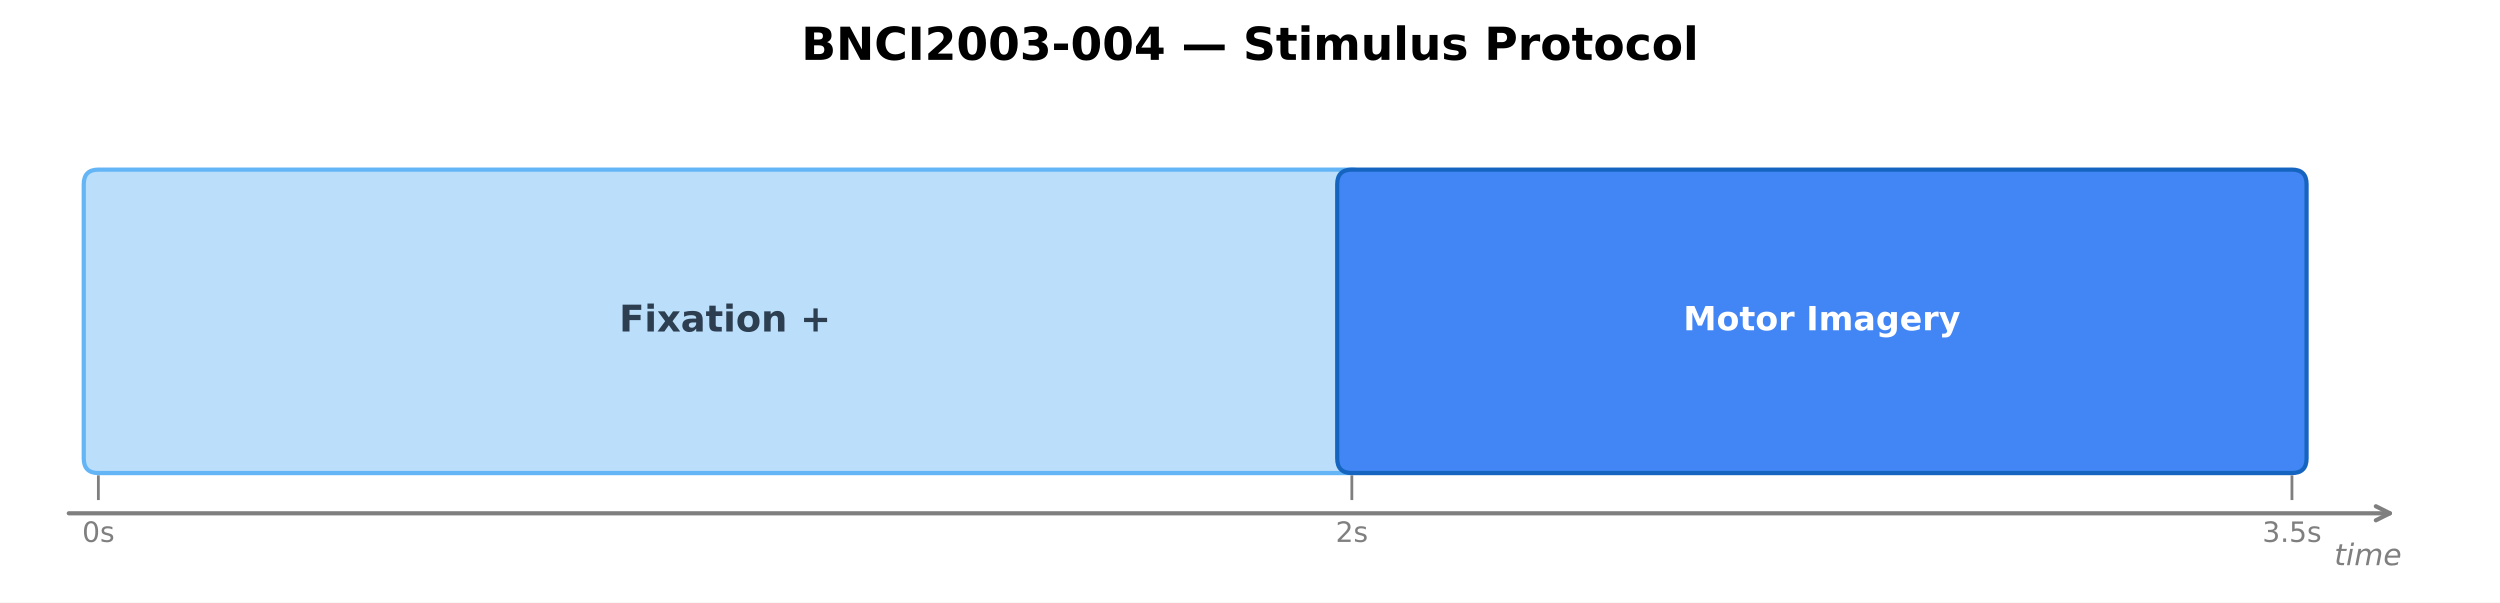
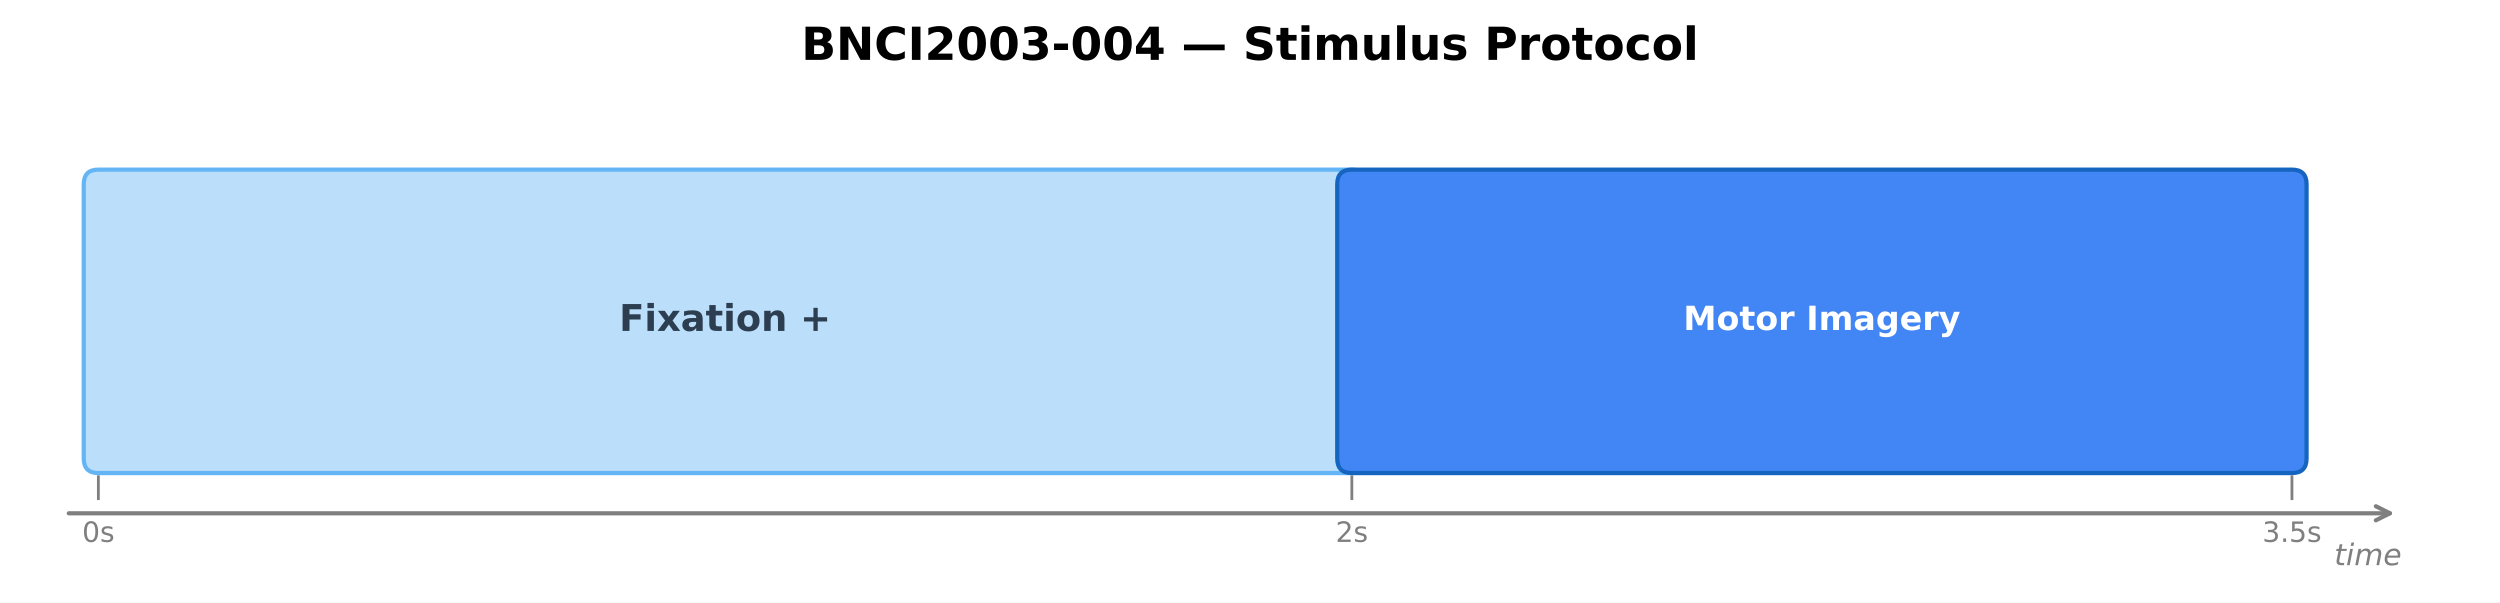
<svg xmlns="http://www.w3.org/2000/svg" xmlns:xlink="http://www.w3.org/1999/xlink" width="712.8pt" height="171.788pt" viewBox="0 0 712.8 171.788" version="1.1">
  <defs>
    <style type="text/css">*{stroke-linejoin: round; stroke-linecap: butt}</style>
  </defs>
  <g id="figure_1">
    <g id="patch_1">
      <path d="M 0 171.788  L 712.8 171.788  L 712.8 0  L 0 0  z " style="fill: #ffffff" />
    </g>
    <g id="axes_1">
      <g id="patch_2">
-         <path d="M 28.048 134.88  L 385.438 134.88  Q 389.608 134.88 389.608 130.711  L 389.608 52.532  Q 389.608 48.362 385.438 48.362  L 28.048 48.362  Q 23.878 48.362 23.878 52.532  L 23.878 130.711  Q 23.878 134.88 28.048 134.88  z " clip-path="url(#pd724e7c90e)" style="fill: #bbdefb; stroke: #64b5f6; stroke-width: 1.2" />
+         <path d="M 28.048 134.88  L 385.438 134.88  Q 389.608 134.88 389.608 130.711  L 389.608 52.532  Q 389.608 48.362 385.438 48.362  L 28.048 48.362  Q 23.878 48.362 23.878 52.532  L 23.878 130.711  Q 23.878 134.88 28.048 134.88  z " clip-path="url(#pacc55027d2)" style="fill: #bbdefb; stroke: #64b5f6; stroke-width: 1.2" />
      </g>
      <g id="patch_3">
-         <path d="M 385.438 134.88  L 653.481 134.88  Q 657.65 134.88 657.65 130.711  L 657.65 52.532  Q 657.65 48.362 653.481 48.362  L 385.438 48.362  Q 381.268 48.362 381.268 52.532  L 381.268 130.711  Q 381.268 134.88 385.438 134.88  z " clip-path="url(#pd724e7c90e)" style="fill: #4285f4; stroke: #1565c0; stroke-width: 1.2" />
+         <path d="M 385.438 134.88  L 653.481 134.88  Q 657.65 134.88 657.65 130.711  L 657.65 52.532  Q 657.65 48.362 653.481 48.362  L 385.438 48.362  Q 381.268 48.362 381.268 52.532  L 381.268 130.711  Q 381.268 134.88 385.438 134.88  z " clip-path="url(#pacc55027d2)" style="fill: #4285f4; stroke: #1565c0; stroke-width: 1.2" />
      </g>
      <g id="line2d_1">
-         <path d="M 28.048 135.923  L 28.048 142.177  " clip-path="url(#pd724e7c90e)" style="fill: none; stroke: #7f7f7f; stroke-width: 0.8; stroke-linecap: square" />
+         <path d="M 28.048 135.923  L 28.048 142.177  " clip-path="url(#pacc55027d2)" style="fill: none; stroke: #7f7f7f; stroke-width: 0.8; stroke-linecap: square" />
      </g>
      <g id="line2d_2">
-         <path d="M 385.438 135.923  L 385.438 142.177  " clip-path="url(#pd724e7c90e)" style="fill: none; stroke: #7f7f7f; stroke-width: 0.8; stroke-linecap: square" />
+         <path d="M 385.438 135.923  L 385.438 142.177  " clip-path="url(#pacc55027d2)" style="fill: none; stroke: #7f7f7f; stroke-width: 0.8; stroke-linecap: square" />
      </g>
      <g id="line2d_3">
-         <path d="M 653.481 135.923  L 653.481 142.177  " clip-path="url(#pd724e7c90e)" style="fill: none; stroke: #7f7f7f; stroke-width: 0.8; stroke-linecap: square" />
+         <path d="M 653.481 135.923  L 653.481 142.177  " clip-path="url(#pacc55027d2)" style="fill: none; stroke: #7f7f7f; stroke-width: 0.8; stroke-linecap: square" />
      </g>
      <g id="text_1">
-         <g clip-path="url(#pd724e7c90e)">
-           <g style="fill: #2c3e50" transform="translate(176.5472 94.5186) scale(0.105 -0.105)">
+         <g clip-path="url(#pacc55027d2)">
+           <g style="fill: #2c3e50" transform="translate(176.5472 94.3492) scale(0.105 -0.105)">
            <defs>
-               <path id="DejaVuSans-Bold-46" d="M 588 4666  L 3834 4666  L 3834 3756  L 1791 3756  L 1791 2888  L 3713 2888  L 3713 1978  L 1791 1978  L 1791 0  L 588 0  L 588 4666  z " transform="scale(0.015625)" />
-               <path id="DejaVuSans-Bold-69" d="M 538 3500  L 1656 3500  L 1656 0  L 538 0  L 538 3500  z M 538 4863  L 1656 4863  L 1656 3950  L 538 3950  L 538 4863  z " transform="scale(0.015625)" />
-               <path id="DejaVuSans-Bold-78" d="M 1422 1791  L 159 3500  L 1344 3500  L 2059 2463  L 2784 3500  L 3969 3500  L 2706 1797  L 4031 0  L 2847 0  L 2059 1106  L 1281 0  L 97 0  L 1422 1791  z " transform="scale(0.015625)" />
-               <path id="DejaVuSans-Bold-61" d="M 2106 1575  Q 1756 1575 1579 1456  Q 1403 1338 1403 1106  Q 1403 894 1545 773  Q 1688 653 1941 653  Q 2256 653 2472 879  Q 2688 1106 2688 1447  L 2688 1575  L 2106 1575  z M 3816 1997  L 3816 0  L 2688 0  L 2688 519  Q 2463 200 2181 54  Q 1900 -91 1497 -91  Q 953 -91 614 226  Q 275 544 275 1050  Q 275 1666 698 1953  Q 1122 2241 2028 2241  L 2688 2241  L 2688 2328  Q 2688 2594 2478 2717  Q 2269 2841 1825 2841  Q 1466 2841 1156 2769  Q 847 2697 581 2553  L 581 3406  Q 941 3494 1303 3539  Q 1666 3584 2028 3584  Q 2975 3584 3395 3211  Q 3816 2838 3816 1997  z " transform="scale(0.015625)" />
-               <path id="DejaVuSans-Bold-74" d="M 1759 4494  L 1759 3500  L 2913 3500  L 2913 2700  L 1759 2700  L 1759 1216  Q 1759 972 1856 886  Q 1953 800 2241 800  L 2816 800  L 2816 0  L 1856 0  Q 1194 0 917 276  Q 641 553 641 1216  L 641 2700  L 84 2700  L 84 3500  L 641 3500  L 641 4494  L 1759 4494  z " transform="scale(0.015625)" />
-               <path id="DejaVuSans-Bold-6f" d="M 2203 2784  Q 1831 2784 1636 2517  Q 1441 2250 1441 1747  Q 1441 1244 1636 976  Q 1831 709 2203 709  Q 2569 709 2762 976  Q 2956 1244 2956 1747  Q 2956 2250 2762 2517  Q 2569 2784 2203 2784  z M 2203 3584  Q 3106 3584 3614 3096  Q 4122 2609 4122 1747  Q 4122 884 3614 396  Q 3106 -91 2203 -91  Q 1297 -91 786 396  Q 275 884 275 1747  Q 275 2609 786 3096  Q 1297 3584 2203 3584  z " transform="scale(0.015625)" />
-               <path id="DejaVuSans-Bold-6e" d="M 4056 2131  L 4056 0  L 2931 0  L 2931 347  L 2931 1631  Q 2931 2084 2911 2256  Q 2891 2428 2841 2509  Q 2775 2619 2662 2680  Q 2550 2741 2406 2741  Q 2056 2741 1856 2470  Q 1656 2200 1656 1722  L 1656 0  L 538 0  L 538 3500  L 1656 3500  L 1656 2988  Q 1909 3294 2193 3439  Q 2478 3584 2822 3584  Q 3428 3584 3742 3212  Q 4056 2841 4056 2131  z " transform="scale(0.015625)" />
-               <path id="DejaVuSans-Bold-20" transform="scale(0.015625)" />
-               <path id="DejaVuSans-Bold-2b" d="M 3053 4013  L 3053 2375  L 4684 2375  L 4684 1638  L 3053 1638  L 3053 0  L 2309 0  L 2309 1638  L 678 1638  L 678 2375  L 2309 2375  L 2309 4013  L 3053 4013  z " transform="scale(0.015625)" />
+               <path id="DejaVuSans-Bold-29" d="M 588 4666  L 3834 4666  L 3834 3756  L 1791 3756  L 1791 2888  L 3713 2888  L 3713 1978  L 1791 1978  L 1791 0  L 588 0  L 588 4666  z " transform="scale(0.015625)" />
+               <path id="DejaVuSans-Bold-4c" d="M 538 3500  L 1656 3500  L 1656 0  L 538 0  L 538 3500  z M 538 4863  L 1656 4863  L 1656 3950  L 538 3950  L 538 4863  z " transform="scale(0.015625)" />
+               <path id="DejaVuSans-Bold-5b" d="M 1422 1791  L 159 3500  L 1344 3500  L 2059 2463  L 2784 3500  L 3969 3500  L 2706 1797  L 4031 0  L 2847 0  L 2059 1106  L 1281 0  L 97 0  L 1422 1791  z " transform="scale(0.015625)" />
+               <path id="DejaVuSans-Bold-44" d="M 2106 1575  Q 1756 1575 1579 1456  Q 1403 1338 1403 1106  Q 1403 894 1545 773  Q 1688 653 1941 653  Q 2256 653 2472 879  Q 2688 1106 2688 1447  L 2688 1575  L 2106 1575  z M 3816 1997  L 3816 0  L 2688 0  L 2688 519  Q 2463 200 2181 54  Q 1900 -91 1497 -91  Q 953 -91 614 226  Q 275 544 275 1050  Q 275 1666 698 1953  Q 1122 2241 2028 2241  L 2688 2241  L 2688 2328  Q 2688 2594 2478 2717  Q 2269 2841 1825 2841  Q 1466 2841 1156 2769  Q 847 2697 581 2553  L 581 3406  Q 941 3494 1303 3539  Q 1666 3584 2028 3584  Q 2975 3584 3395 3211  Q 3816 2838 3816 1997  z " transform="scale(0.015625)" />
+               <path id="DejaVuSans-Bold-57" d="M 1759 4494  L 1759 3500  L 2913 3500  L 2913 2700  L 1759 2700  L 1759 1216  Q 1759 972 1856 886  Q 1953 800 2241 800  L 2816 800  L 2816 0  L 1856 0  Q 1194 0 917 276  Q 641 553 641 1216  L 641 2700  L 84 2700  L 84 3500  L 641 3500  L 641 4494  L 1759 4494  z " transform="scale(0.015625)" />
+               <path id="DejaVuSans-Bold-52" d="M 2203 2784  Q 1831 2784 1636 2517  Q 1441 2250 1441 1747  Q 1441 1244 1636 976  Q 1831 709 2203 709  Q 2569 709 2762 976  Q 2956 1244 2956 1747  Q 2956 2250 2762 2517  Q 2569 2784 2203 2784  z M 2203 3584  Q 3106 3584 3614 3096  Q 4122 2609 4122 1747  Q 4122 884 3614 396  Q 3106 -91 2203 -91  Q 1297 -91 786 396  Q 275 884 275 1747  Q 275 2609 786 3096  Q 1297 3584 2203 3584  z " transform="scale(0.015625)" />
+               <path id="DejaVuSans-Bold-51" d="M 4056 2131  L 4056 0  L 2931 0  L 2931 347  L 2931 1631  Q 2931 2084 2911 2256  Q 2891 2428 2841 2509  Q 2775 2619 2662 2680  Q 2550 2741 2406 2741  Q 2056 2741 1856 2470  Q 1656 2200 1656 1722  L 1656 0  L 538 0  L 538 3500  L 1656 3500  L 1656 2988  Q 1909 3294 2193 3439  Q 2478 3584 2822 3584  Q 3428 3584 3742 3212  Q 4056 2841 4056 2131  z " transform="scale(0.015625)" />
+               <path id="DejaVuSans-Bold-3" transform="scale(0.015625)" />
+               <path id="DejaVuSans-Bold-e" d="M 3053 4013  L 3053 2375  L 4684 2375  L 4684 1638  L 3053 1638  L 3053 0  L 2309 0  L 2309 1638  L 678 1638  L 678 2375  L 2309 2375  L 2309 4013  L 3053 4013  z " transform="scale(0.015625)" />
            </defs>
-             <use xlink:href="#DejaVuSans-Bold-46" />
-             <use xlink:href="#DejaVuSans-Bold-69" transform="translate(68.31055 0)" />
-             <use xlink:href="#DejaVuSans-Bold-78" transform="translate(102.5879 0)" />
-             <use xlink:href="#DejaVuSans-Bold-61" transform="translate(167.0898 0)" />
-             <use xlink:href="#DejaVuSans-Bold-74" transform="translate(234.5703 0)" />
-             <use xlink:href="#DejaVuSans-Bold-69" transform="translate(282.373 0)" />
-             <use xlink:href="#DejaVuSans-Bold-6f" transform="translate(316.6504 0)" />
-             <use xlink:href="#DejaVuSans-Bold-6e" transform="translate(385.3516 0)" />
-             <use xlink:href="#DejaVuSans-Bold-20" transform="translate(456.543 0)" />
-             <use xlink:href="#DejaVuSans-Bold-2b" transform="translate(491.3574 0)" />
+             <use xlink:href="#DejaVuSans-Bold-29" />
+             <use xlink:href="#DejaVuSans-Bold-4c" transform="translate(68.3125 0)" />
+             <use xlink:href="#DejaVuSans-Bold-5b" transform="translate(102.5938 0)" />
+             <use xlink:href="#DejaVuSans-Bold-44" transform="translate(167.0938 0)" />
+             <use xlink:href="#DejaVuSans-Bold-57" transform="translate(234.5781 0)" />
+             <use xlink:href="#DejaVuSans-Bold-4c" transform="translate(282.375 0)" />
+             <use xlink:href="#DejaVuSans-Bold-52" transform="translate(316.6562 0)" />
+             <use xlink:href="#DejaVuSans-Bold-51" transform="translate(385.3594 0)" />
+             <use xlink:href="#DejaVuSans-Bold-3" transform="translate(456.5469 0)" />
+             <use xlink:href="#DejaVuSans-Bold-e" transform="translate(491.3594 0)" />
          </g>
        </g>
      </g>
      <g id="text_2">
-         <g clip-path="url(#pd724e7c90e)">
-           <g style="fill: #ffffff" transform="translate(479.9563 94.16844) scale(0.095 -0.095)">
+         <g clip-path="url(#pacc55027d2)">
+           <g style="fill: #ffffff" transform="translate(479.9563 94.08903) scale(0.095 -0.095)">
            <defs>
-               <path id="DejaVuSans-Bold-4d" d="M 588 4666  L 2119 4666  L 3181 2169  L 4250 4666  L 5778 4666  L 5778 0  L 4641 0  L 4641 3413  L 3566 897  L 2803 897  L 1728 3413  L 1728 0  L 588 0  L 588 4666  z " transform="scale(0.015625)" />
-               <path id="DejaVuSans-Bold-72" d="M 3138 2547  Q 2991 2616 2845 2648  Q 2700 2681 2553 2681  Q 2122 2681 1889 2404  Q 1656 2128 1656 1613  L 1656 0  L 538 0  L 538 3500  L 1656 3500  L 1656 2925  Q 1872 3269 2151 3426  Q 2431 3584 2822 3584  Q 2878 3584 2943 3579  Q 3009 3575 3134 3559  L 3138 2547  z " transform="scale(0.015625)" />
-               <path id="DejaVuSans-Bold-49" d="M 588 4666  L 1791 4666  L 1791 0  L 588 0  L 588 4666  z " transform="scale(0.015625)" />
-               <path id="DejaVuSans-Bold-6d" d="M 3781 2919  Q 3994 3244 4286 3414  Q 4578 3584 4928 3584  Q 5531 3584 5847 3212  Q 6163 2841 6163 2131  L 6163 0  L 5038 0  L 5038 1825  Q 5041 1866 5042 1909  Q 5044 1953 5044 2034  Q 5044 2406 4934 2573  Q 4825 2741 4581 2741  Q 4263 2741 4089 2478  Q 3916 2216 3909 1719  L 3909 0  L 2784 0  L 2784 1825  Q 2784 2406 2684 2573  Q 2584 2741 2328 2741  Q 2006 2741 1831 2477  Q 1656 2213 1656 1722  L 1656 0  L 531 0  L 531 3500  L 1656 3500  L 1656 2988  Q 1863 3284 2130 3434  Q 2397 3584 2719 3584  Q 3081 3584 3359 3409  Q 3638 3234 3781 2919  z " transform="scale(0.015625)" />
-               <path id="DejaVuSans-Bold-67" d="M 2919 594  Q 2688 288 2409 144  Q 2131 0 1766 0  Q 1125 0 706 504  Q 288 1009 288 1791  Q 288 2575 706 3076  Q 1125 3578 1766 3578  Q 2131 3578 2409 3434  Q 2688 3291 2919 2981  L 2919 3500  L 4044 3500  L 4044 353  Q 4044 -491 3511 -936  Q 2978 -1381 1966 -1381  Q 1638 -1381 1331 -1331  Q 1025 -1281 716 -1178  L 716 -306  Q 1009 -475 1290 -558  Q 1572 -641 1856 -641  Q 2406 -641 2662 -400  Q 2919 -159 2919 353  L 2919 594  z M 2181 2772  Q 1834 2772 1640 2515  Q 1447 2259 1447 1791  Q 1447 1309 1634 1061  Q 1822 813 2181 813  Q 2531 813 2725 1069  Q 2919 1325 2919 1791  Q 2919 2259 2725 2515  Q 2531 2772 2181 2772  z " transform="scale(0.015625)" />
-               <path id="DejaVuSans-Bold-65" d="M 4031 1759  L 4031 1441  L 1416 1441  Q 1456 1047 1700 850  Q 1944 653 2381 653  Q 2734 653 3104 758  Q 3475 863 3866 1075  L 3866 213  Q 3469 63 3072 -14  Q 2675 -91 2278 -91  Q 1328 -91 801 392  Q 275 875 275 1747  Q 275 2603 792 3093  Q 1309 3584 2216 3584  Q 3041 3584 3536 3087  Q 4031 2591 4031 1759  z M 2881 2131  Q 2881 2450 2695 2645  Q 2509 2841 2209 2841  Q 1884 2841 1681 2658  Q 1478 2475 1428 2131  L 2881 2131  z " transform="scale(0.015625)" />
-               <path id="DejaVuSans-Bold-79" d="M 78 3500  L 1197 3500  L 2138 1125  L 2938 3500  L 4056 3500  L 2584 -331  Q 2363 -916 2067 -1148  Q 1772 -1381 1288 -1381  L 641 -1381  L 641 -647  L 991 -647  Q 1275 -647 1404 -556  Q 1534 -466 1606 -231  L 1638 -134  L 78 3500  z " transform="scale(0.015625)" />
+               <path id="DejaVuSans-Bold-30" d="M 588 4666  L 2119 4666  L 3181 2169  L 4250 4666  L 5778 4666  L 5778 0  L 4641 0  L 4641 3413  L 3566 897  L 2803 897  L 1728 3413  L 1728 0  L 588 0  L 588 4666  z " transform="scale(0.015625)" />
+               <path id="DejaVuSans-Bold-55" d="M 3138 2547  Q 2991 2616 2845 2648  Q 2700 2681 2553 2681  Q 2122 2681 1889 2404  Q 1656 2128 1656 1613  L 1656 0  L 538 0  L 538 3500  L 1656 3500  L 1656 2925  Q 1872 3269 2151 3426  Q 2431 3584 2822 3584  Q 2878 3584 2943 3579  Q 3009 3575 3134 3559  L 3138 2547  z " transform="scale(0.015625)" />
+               <path id="DejaVuSans-Bold-2c" d="M 588 4666  L 1791 4666  L 1791 0  L 588 0  L 588 4666  z " transform="scale(0.015625)" />
+               <path id="DejaVuSans-Bold-50" d="M 3781 2919  Q 3994 3244 4286 3414  Q 4578 3584 4928 3584  Q 5531 3584 5847 3212  Q 6163 2841 6163 2131  L 6163 0  L 5038 0  L 5038 1825  Q 5041 1866 5042 1909  Q 5044 1953 5044 2034  Q 5044 2406 4934 2573  Q 4825 2741 4581 2741  Q 4263 2741 4089 2478  Q 3916 2216 3909 1719  L 3909 0  L 2784 0  L 2784 1825  Q 2784 2406 2684 2573  Q 2584 2741 2328 2741  Q 2006 2741 1831 2477  Q 1656 2213 1656 1722  L 1656 0  L 531 0  L 531 3500  L 1656 3500  L 1656 2988  Q 1863 3284 2130 3434  Q 2397 3584 2719 3584  Q 3081 3584 3359 3409  Q 3638 3234 3781 2919  z " transform="scale(0.015625)" />
+               <path id="DejaVuSans-Bold-4a" d="M 2919 594  Q 2688 288 2409 144  Q 2131 0 1766 0  Q 1125 0 706 504  Q 288 1009 288 1791  Q 288 2575 706 3076  Q 1125 3578 1766 3578  Q 2131 3578 2409 3434  Q 2688 3291 2919 2981  L 2919 3500  L 4044 3500  L 4044 353  Q 4044 -491 3511 -936  Q 2978 -1381 1966 -1381  Q 1638 -1381 1331 -1331  Q 1025 -1281 716 -1178  L 716 -306  Q 1009 -475 1290 -558  Q 1572 -641 1856 -641  Q 2406 -641 2662 -400  Q 2919 -159 2919 353  L 2919 594  z M 2181 2772  Q 1834 2772 1640 2515  Q 1447 2259 1447 1791  Q 1447 1309 1634 1061  Q 1822 813 2181 813  Q 2531 813 2725 1069  Q 2919 1325 2919 1791  Q 2919 2259 2725 2515  Q 2531 2772 2181 2772  z " transform="scale(0.015625)" />
+               <path id="DejaVuSans-Bold-48" d="M 4031 1759  L 4031 1441  L 1416 1441  Q 1456 1047 1700 850  Q 1944 653 2381 653  Q 2734 653 3104 758  Q 3475 863 3866 1075  L 3866 213  Q 3469 63 3072 -14  Q 2675 -91 2278 -91  Q 1328 -91 801 392  Q 275 875 275 1747  Q 275 2603 792 3093  Q 1309 3584 2216 3584  Q 3041 3584 3536 3087  Q 4031 2591 4031 1759  z M 2881 2131  Q 2881 2450 2695 2645  Q 2509 2841 2209 2841  Q 1884 2841 1681 2658  Q 1478 2475 1428 2131  L 2881 2131  z " transform="scale(0.015625)" />
+               <path id="DejaVuSans-Bold-5c" d="M 78 3500  L 1197 3500  L 2138 1125  L 2938 3500  L 4056 3500  L 2584 -331  Q 2363 -916 2067 -1148  Q 1772 -1381 1288 -1381  L 641 -1381  L 641 -647  L 991 -647  Q 1275 -647 1404 -556  Q 1534 -466 1606 -231  L 1638 -134  L 78 3500  z " transform="scale(0.015625)" />
            </defs>
-             <use xlink:href="#DejaVuSans-Bold-4d" />
-             <use xlink:href="#DejaVuSans-Bold-6f" transform="translate(99.51172 0)" />
-             <use xlink:href="#DejaVuSans-Bold-74" transform="translate(168.2129 0)" />
-             <use xlink:href="#DejaVuSans-Bold-6f" transform="translate(216.0156 0)" />
-             <use xlink:href="#DejaVuSans-Bold-72" transform="translate(284.7168 0)" />
-             <use xlink:href="#DejaVuSans-Bold-20" transform="translate(334.0332 0)" />
-             <use xlink:href="#DejaVuSans-Bold-49" transform="translate(368.8477 0)" />
-             <use xlink:href="#DejaVuSans-Bold-6d" transform="translate(406.0547 0)" />
-             <use xlink:href="#DejaVuSans-Bold-61" transform="translate(510.2539 0)" />
-             <use xlink:href="#DejaVuSans-Bold-67" transform="translate(577.7344 0)" />
-             <use xlink:href="#DejaVuSans-Bold-65" transform="translate(649.3164 0)" />
-             <use xlink:href="#DejaVuSans-Bold-72" transform="translate(717.1387 0)" />
-             <use xlink:href="#DejaVuSans-Bold-79" transform="translate(766.4551 0)" />
+             <use xlink:href="#DejaVuSans-Bold-30" />
+             <use xlink:href="#DejaVuSans-Bold-52" transform="translate(99.51562 0)" />
+             <use xlink:href="#DejaVuSans-Bold-57" transform="translate(168.2188 0)" />
+             <use xlink:href="#DejaVuSans-Bold-52" transform="translate(216.0156 0)" />
+             <use xlink:href="#DejaVuSans-Bold-55" transform="translate(284.7188 0)" />
+             <use xlink:href="#DejaVuSans-Bold-3" transform="translate(334.0312 0)" />
+             <use xlink:href="#DejaVuSans-Bold-2c" transform="translate(368.8438 0)" />
+             <use xlink:href="#DejaVuSans-Bold-50" transform="translate(406.0469 0)" />
+             <use xlink:href="#DejaVuSans-Bold-44" transform="translate(510.25 0)" />
+             <use xlink:href="#DejaVuSans-Bold-4a" transform="translate(577.7344 0)" />
+             <use xlink:href="#DejaVuSans-Bold-48" transform="translate(649.3125 0)" />
+             <use xlink:href="#DejaVuSans-Bold-55" transform="translate(717.1406 0)" />
+             <use xlink:href="#DejaVuSans-Bold-5c" transform="translate(766.4531 0)" />
          </g>
        </g>
      </g>
      <g id="text_3">
-         <g style="fill: #7f7f7f" transform="translate(23.41901 154.5102) scale(0.08 -0.08)">
+         <g style="fill: #7f7f7f" transform="translate(23.41901 154.5095) scale(0.08 -0.08)">
          <defs>
-             <path id="DejaVuSans-30" d="M 2034 4250  Q 1547 4250 1301 3770  Q 1056 3291 1056 2328  Q 1056 1369 1301 889  Q 1547 409 2034 409  Q 2525 409 2770 889  Q 3016 1369 3016 2328  Q 3016 3291 2770 3770  Q 2525 4250 2034 4250  z M 2034 4750  Q 2819 4750 3233 4129  Q 3647 3509 3647 2328  Q 3647 1150 3233 529  Q 2819 -91 2034 -91  Q 1250 -91 836 529  Q 422 1150 422 2328  Q 422 3509 836 4129  Q 1250 4750 2034 4750  z " transform="scale(0.015625)" />
-             <path id="DejaVuSans-73" d="M 2834 3397  L 2834 2853  Q 2591 2978 2328 3040  Q 2066 3103 1784 3103  Q 1356 3103 1142 2972  Q 928 2841 928 2578  Q 928 2378 1081 2264  Q 1234 2150 1697 2047  L 1894 2003  Q 2506 1872 2764 1633  Q 3022 1394 3022 966  Q 3022 478 2636 193  Q 2250 -91 1575 -91  Q 1294 -91 989 -36  Q 684 19 347 128  L 347 722  Q 666 556 975 473  Q 1284 391 1588 391  Q 1994 391 2212 530  Q 2431 669 2431 922  Q 2431 1156 2273 1281  Q 2116 1406 1581 1522  L 1381 1569  Q 847 1681 609 1914  Q 372 2147 372 2553  Q 372 3047 722 3315  Q 1072 3584 1716 3584  Q 2034 3584 2315 3537  Q 2597 3491 2834 3397  z " transform="scale(0.015625)" />
+             <path id="DejaVuSans-13" d="M 2034 4250  Q 1547 4250 1301 3770  Q 1056 3291 1056 2328  Q 1056 1369 1301 889  Q 1547 409 2034 409  Q 2525 409 2770 889  Q 3016 1369 3016 2328  Q 3016 3291 2770 3770  Q 2525 4250 2034 4250  z M 2034 4750  Q 2819 4750 3233 4129  Q 3647 3509 3647 2328  Q 3647 1150 3233 529  Q 2819 -91 2034 -91  Q 1250 -91 836 529  Q 422 1150 422 2328  Q 422 3509 836 4129  Q 1250 4750 2034 4750  z " transform="scale(0.015625)" />
+             <path id="DejaVuSans-56" d="M 2834 3397  L 2834 2853  Q 2591 2978 2328 3040  Q 2066 3103 1784 3103  Q 1356 3103 1142 2972  Q 928 2841 928 2578  Q 928 2378 1081 2264  Q 1234 2150 1697 2047  L 1894 2003  Q 2506 1872 2764 1633  Q 3022 1394 3022 966  Q 3022 478 2636 193  Q 2250 -91 1575 -91  Q 1294 -91 989 -36  Q 684 19 347 128  L 347 722  Q 666 556 975 473  Q 1284 391 1588 391  Q 1994 391 2212 530  Q 2431 669 2431 922  Q 2431 1156 2273 1281  Q 2116 1406 1581 1522  L 1381 1569  Q 847 1681 609 1914  Q 372 2147 372 2553  Q 372 3047 722 3315  Q 1072 3584 1716 3584  Q 2034 3584 2315 3537  Q 2597 3491 2834 3397  z " transform="scale(0.015625)" />
          </defs>
-           <use xlink:href="#DejaVuSans-30" />
-           <use xlink:href="#DejaVuSans-73" transform="translate(63.62305 0)" />
+           <use xlink:href="#DejaVuSans-13" />
+           <use xlink:href="#DejaVuSans-56" transform="translate(63.625 0)" />
        </g>
      </g>
      <g id="text_4">
-         <g style="fill: #7f7f7f" transform="translate(380.8092 154.5102) scale(0.08 -0.08)">
+         <g style="fill: #7f7f7f" transform="translate(380.8092 154.5095) scale(0.08 -0.08)">
          <defs>
-             <path id="DejaVuSans-32" d="M 1228 531  L 3431 531  L 3431 0  L 469 0  L 469 531  Q 828 903 1448 1529  Q 2069 2156 2228 2338  Q 2531 2678 2651 2914  Q 2772 3150 2772 3378  Q 2772 3750 2511 3984  Q 2250 4219 1831 4219  Q 1534 4219 1204 4116  Q 875 4013 500 3803  L 500 4441  Q 881 4594 1212 4672  Q 1544 4750 1819 4750  Q 2544 4750 2975 4387  Q 3406 4025 3406 3419  Q 3406 3131 3298 2873  Q 3191 2616 2906 2266  Q 2828 2175 2409 1742  Q 1991 1309 1228 531  z " transform="scale(0.015625)" />
+             <path id="DejaVuSans-15" d="M 1228 531  L 3431 531  L 3431 0  L 469 0  L 469 531  Q 828 903 1448 1529  Q 2069 2156 2228 2338  Q 2531 2678 2651 2914  Q 2772 3150 2772 3378  Q 2772 3750 2511 3984  Q 2250 4219 1831 4219  Q 1534 4219 1204 4116  Q 875 4013 500 3803  L 500 4441  Q 881 4594 1212 4672  Q 1544 4750 1819 4750  Q 2544 4750 2975 4387  Q 3406 4025 3406 3419  Q 3406 3131 3298 2873  Q 3191 2616 2906 2266  Q 2828 2175 2409 1742  Q 1991 1309 1228 531  z " transform="scale(0.015625)" />
          </defs>
-           <use xlink:href="#DejaVuSans-32" />
-           <use xlink:href="#DejaVuSans-73" transform="translate(63.62305 0)" />
+           <use xlink:href="#DejaVuSans-15" />
+           <use xlink:href="#DejaVuSans-56" transform="translate(63.625 0)" />
        </g>
      </g>
      <g id="text_5">
-         <g style="fill: #7f7f7f" transform="translate(645.0356 154.5102) scale(0.08 -0.08)">
+         <g style="fill: #7f7f7f" transform="translate(645.0356 154.5095) scale(0.08 -0.08)">
          <defs>
-             <path id="DejaVuSans-33" d="M 2597 2516  Q 3050 2419 3304 2112  Q 3559 1806 3559 1356  Q 3559 666 3084 287  Q 2609 -91 1734 -91  Q 1441 -91 1130 -33  Q 819 25 488 141  L 488 750  Q 750 597 1062 519  Q 1375 441 1716 441  Q 2309 441 2620 675  Q 2931 909 2931 1356  Q 2931 1769 2642 2001  Q 2353 2234 1838 2234  L 1294 2234  L 1294 2753  L 1863 2753  Q 2328 2753 2575 2939  Q 2822 3125 2822 3475  Q 2822 3834 2567 4026  Q 2313 4219 1838 4219  Q 1578 4219 1281 4162  Q 984 4106 628 3988  L 628 4550  Q 988 4650 1302 4700  Q 1616 4750 1894 4750  Q 2613 4750 3031 4423  Q 3450 4097 3450 3541  Q 3450 3153 3228 2886  Q 3006 2619 2597 2516  z " transform="scale(0.015625)" />
-             <path id="DejaVuSans-2e" d="M 684 794  L 1344 794  L 1344 0  L 684 0  L 684 794  z " transform="scale(0.015625)" />
-             <path id="DejaVuSans-35" d="M 691 4666  L 3169 4666  L 3169 4134  L 1269 4134  L 1269 2991  Q 1406 3038 1543 3061  Q 1681 3084 1819 3084  Q 2600 3084 3056 2656  Q 3513 2228 3513 1497  Q 3513 744 3044 326  Q 2575 -91 1722 -91  Q 1428 -91 1123 -41  Q 819 9 494 109  L 494 744  Q 775 591 1075 516  Q 1375 441 1709 441  Q 2250 441 2565 725  Q 2881 1009 2881 1497  Q 2881 1984 2565 2268  Q 2250 2553 1709 2553  Q 1456 2553 1204 2497  Q 953 2441 691 2322  L 691 4666  z " transform="scale(0.015625)" />
+             <path id="DejaVuSans-16" d="M 2597 2516  Q 3050 2419 3304 2112  Q 3559 1806 3559 1356  Q 3559 666 3084 287  Q 2609 -91 1734 -91  Q 1441 -91 1130 -33  Q 819 25 488 141  L 488 750  Q 750 597 1062 519  Q 1375 441 1716 441  Q 2309 441 2620 675  Q 2931 909 2931 1356  Q 2931 1769 2642 2001  Q 2353 2234 1838 2234  L 1294 2234  L 1294 2753  L 1863 2753  Q 2328 2753 2575 2939  Q 2822 3125 2822 3475  Q 2822 3834 2567 4026  Q 2313 4219 1838 4219  Q 1578 4219 1281 4162  Q 984 4106 628 3988  L 628 4550  Q 988 4650 1302 4700  Q 1616 4750 1894 4750  Q 2613 4750 3031 4423  Q 3450 4097 3450 3541  Q 3450 3153 3228 2886  Q 3006 2619 2597 2516  z " transform="scale(0.015625)" />
+             <path id="DejaVuSans-11" d="M 684 794  L 1344 794  L 1344 0  L 684 0  L 684 794  z " transform="scale(0.015625)" />
+             <path id="DejaVuSans-18" d="M 691 4666  L 3169 4666  L 3169 4134  L 1269 4134  L 1269 2991  Q 1406 3038 1543 3061  Q 1681 3084 1819 3084  Q 2600 3084 3056 2656  Q 3513 2228 3513 1497  Q 3513 744 3044 326  Q 2575 -91 1722 -91  Q 1428 -91 1123 -41  Q 819 9 494 109  L 494 744  Q 775 591 1075 516  Q 1375 441 1709 441  Q 2250 441 2565 725  Q 2881 1009 2881 1497  Q 2881 1984 2565 2268  Q 2250 2553 1709 2553  Q 1456 2553 1204 2497  Q 953 2441 691 2322  L 691 4666  z " transform="scale(0.015625)" />
          </defs>
-           <use xlink:href="#DejaVuSans-33" />
-           <use xlink:href="#DejaVuSans-2e" transform="translate(63.62305 0)" />
-           <use xlink:href="#DejaVuSans-35" transform="translate(95.41016 0)" />
-           <use xlink:href="#DejaVuSans-73" transform="translate(159.0332 0)" />
+           <use xlink:href="#DejaVuSans-16" />
+           <use xlink:href="#DejaVuSans-11" transform="translate(63.625 0)" />
+           <use xlink:href="#DejaVuSans-18" transform="translate(95.40625 0)" />
+           <use xlink:href="#DejaVuSans-56" transform="translate(159.0312 0)" />
        </g>
      </g>
      <g id="patch_4">
        <path d="M 19.622 146.347  Q 351.186 146.347 681.409 146.347  " style="fill: none; stroke: #7f7f7f; stroke-width: 1.2; stroke-linecap: round" />
        <path d="M 677.409 144.347  L 681.409 146.347  L 677.409 148.347  " style="fill: none; stroke: #7f7f7f; stroke-width: 1.2; stroke-linecap: round" />
      </g>
      <g id="text_6">
        <g style="fill: #7f7f7f" transform="translate(665.5489 161.1444) scale(0.085 -0.085)">
          <defs>
-             <path id="DejaVuSans-Oblique-74" d="M 2706 3500  L 2619 3053  L 1472 3053  L 1100 1153  Q 1081 1047 1072 975  Q 1063 903 1063 863  Q 1063 663 1183 572  Q 1303 481 1569 481  L 2150 481  L 2053 0  L 1503 0  Q 991 0 739 200  Q 488 400 488 806  Q 488 878 497 964  Q 506 1050 525 1153  L 897 3053  L 409 3053  L 500 3500  L 978 3500  L 1172 4494  L 1747 4494  L 1556 3500  L 2706 3500  z " transform="scale(0.015625)" />
-             <path id="DejaVuSans-Oblique-69" d="M 1172 4863  L 1747 4863  L 1606 4134  L 1031 4134  L 1172 4863  z M 909 3500  L 1484 3500  L 800 0  L 225 0  L 909 3500  z " transform="scale(0.015625)" />
-             <path id="DejaVuSans-Oblique-6d" d="M 5747 2113  L 5338 0  L 4763 0  L 5166 2094  Q 5191 2228 5203 2325  Q 5216 2422 5216 2491  Q 5216 2772 5059 2928  Q 4903 3084 4622 3084  Q 4203 3084 3875 2770  Q 3547 2456 3450 1953  L 3066 0  L 2491 0  L 2900 2094  Q 2925 2209 2937 2307  Q 2950 2406 2950 2484  Q 2950 2769 2794 2926  Q 2638 3084 2363 3084  Q 1938 3084 1609 2770  Q 1281 2456 1184 1953  L 800 0  L 225 0  L 909 3500  L 1484 3500  L 1375 2956  Q 1609 3263 1923 3423  Q 2238 3584 2597 3584  Q 2978 3584 3223 3384  Q 3469 3184 3519 2828  Q 3781 3197 4126 3390  Q 4472 3584 4856 3584  Q 5306 3584 5551 3325  Q 5797 3066 5797 2591  Q 5797 2488 5784 2364  Q 5772 2241 5747 2113  z " transform="scale(0.015625)" />
-             <path id="DejaVuSans-Oblique-65" d="M 3078 2063  Q 3088 2113 3092 2166  Q 3097 2219 3097 2272  Q 3097 2653 2873 2875  Q 2650 3097 2266 3097  Q 1838 3097 1509 2826  Q 1181 2556 1013 2059  L 3078 2063  z M 3578 1613  L 903 1613  Q 884 1494 878 1425  Q 872 1356 872 1306  Q 872 872 1139 634  Q 1406 397 1894 397  Q 2269 397 2603 481  Q 2938 566 3225 728  L 3116 159  Q 2806 34 2476 -28  Q 2147 -91 1806 -91  Q 1078 -91 686 257  Q 294 606 294 1247  Q 294 1794 489 2264  Q 684 2734 1063 3103  Q 1306 3334 1642 3459  Q 1978 3584 2356 3584  Q 2950 3584 3301 3228  Q 3653 2872 3653 2272  Q 3653 2128 3634 1964  Q 3616 1800 3578 1613  z " transform="scale(0.015625)" />
+             <path id="DejaVuSans-Oblique-57" d="M 2706 3500  L 2619 3053  L 1472 3053  L 1100 1153  Q 1081 1047 1072 975  Q 1063 903 1063 863  Q 1063 663 1183 572  Q 1303 481 1569 481  L 2150 481  L 2053 0  L 1503 0  Q 991 0 739 200  Q 488 400 488 806  Q 488 878 497 964  Q 506 1050 525 1153  L 897 3053  L 409 3053  L 500 3500  L 978 3500  L 1172 4494  L 1747 4494  L 1556 3500  L 2706 3500  z " transform="scale(0.015625)" />
+             <path id="DejaVuSans-Oblique-4c" d="M 1172 4863  L 1747 4863  L 1606 4134  L 1031 4134  L 1172 4863  z M 909 3500  L 1484 3500  L 800 0  L 225 0  L 909 3500  z " transform="scale(0.015625)" />
+             <path id="DejaVuSans-Oblique-50" d="M 5747 2113  L 5338 0  L 4763 0  L 5166 2094  Q 5191 2228 5203 2325  Q 5216 2422 5216 2491  Q 5216 2772 5059 2928  Q 4903 3084 4622 3084  Q 4203 3084 3875 2770  Q 3547 2456 3450 1953  L 3066 0  L 2491 0  L 2900 2094  Q 2925 2209 2937 2307  Q 2950 2406 2950 2484  Q 2950 2769 2794 2926  Q 2638 3084 2363 3084  Q 1938 3084 1609 2770  Q 1281 2456 1184 1953  L 800 0  L 225 0  L 909 3500  L 1484 3500  L 1375 2956  Q 1609 3263 1923 3423  Q 2238 3584 2597 3584  Q 2978 3584 3223 3384  Q 3469 3184 3519 2828  Q 3781 3197 4126 3390  Q 4472 3584 4856 3584  Q 5306 3584 5551 3325  Q 5797 3066 5797 2591  Q 5797 2488 5784 2364  Q 5772 2241 5747 2113  z " transform="scale(0.015625)" />
+             <path id="DejaVuSans-Oblique-48" d="M 3078 2063  Q 3088 2113 3092 2166  Q 3097 2219 3097 2272  Q 3097 2653 2873 2875  Q 2650 3097 2266 3097  Q 1838 3097 1509 2826  Q 1181 2556 1013 2059  L 3078 2063  z M 3578 1613  L 903 1613  Q 884 1494 878 1425  Q 872 1356 872 1306  Q 872 872 1139 634  Q 1406 397 1894 397  Q 2269 397 2603 481  Q 2938 566 3225 728  L 3116 159  Q 2806 34 2476 -28  Q 2147 -91 1806 -91  Q 1078 -91 686 257  Q 294 606 294 1247  Q 294 1794 489 2264  Q 684 2734 1063 3103  Q 1306 3334 1642 3459  Q 1978 3584 2356 3584  Q 2950 3584 3301 3228  Q 3653 2872 3653 2272  Q 3653 2128 3634 1964  Q 3616 1800 3578 1613  z " transform="scale(0.015625)" />
          </defs>
-           <use xlink:href="#DejaVuSans-Oblique-74" />
-           <use xlink:href="#DejaVuSans-Oblique-69" transform="translate(39.20898 0)" />
-           <use xlink:href="#DejaVuSans-Oblique-6d" transform="translate(66.99219 0)" />
-           <use xlink:href="#DejaVuSans-Oblique-65" transform="translate(164.4043 0)" />
+           <use xlink:href="#DejaVuSans-Oblique-57" />
+           <use xlink:href="#DejaVuSans-Oblique-4c" transform="translate(39.20312 0)" />
+           <use xlink:href="#DejaVuSans-Oblique-50" transform="translate(66.98438 0)" />
+           <use xlink:href="#DejaVuSans-Oblique-48" transform="translate(164.3906 0)" />
        </g>
      </g>
      <g id="text_7">
        <g transform="translate(228.478 17.07797) scale(0.13 -0.13)">
          <defs>
-             <path id="DejaVuSans-Bold-42" d="M 2456 2859  Q 2741 2859 2887 2984  Q 3034 3109 3034 3353  Q 3034 3594 2887 3720  Q 2741 3847 2456 3847  L 1791 3847  L 1791 2859  L 2456 2859  z M 2497 819  Q 2859 819 3042 972  Q 3225 1125 3225 1434  Q 3225 1738 3044 1889  Q 2863 2041 2497 2041  L 1791 2041  L 1791 819  L 2497 819  z M 3616 2497  Q 4003 2384 4215 2081  Q 4428 1778 4428 1338  Q 4428 663 3972 331  Q 3516 0 2584 0  L 588 0  L 588 4666  L 2394 4666  Q 3366 4666 3802 4372  Q 4238 4078 4238 3431  Q 4238 3091 4078 2852  Q 3919 2613 3616 2497  z " transform="scale(0.015625)" />
-             <path id="DejaVuSans-Bold-4e" d="M 588 4666  L 1931 4666  L 3628 1466  L 3628 4666  L 4769 4666  L 4769 0  L 3425 0  L 1728 3200  L 1728 0  L 588 0  L 588 4666  z " transform="scale(0.015625)" />
-             <path id="DejaVuSans-Bold-43" d="M 4288 256  Q 3956 84 3597 -3  Q 3238 -91 2847 -91  Q 1681 -91 1000 561  Q 319 1213 319 2328  Q 319 3447 1000 4098  Q 1681 4750 2847 4750  Q 3238 4750 3597 4662  Q 3956 4575 4288 4403  L 4288 3438  Q 3953 3666 3628 3772  Q 3303 3878 2944 3878  Q 2300 3878 1931 3465  Q 1563 3053 1563 2328  Q 1563 1606 1931 1193  Q 2300 781 2944 781  Q 3303 781 3628 887  Q 3953 994 4288 1222  L 4288 256  z " transform="scale(0.015625)" />
-             <path id="DejaVuSans-Bold-32" d="M 1844 884  L 3897 884  L 3897 0  L 506 0  L 506 884  L 2209 2388  Q 2438 2594 2547 2791  Q 2656 2988 2656 3200  Q 2656 3528 2436 3728  Q 2216 3928 1850 3928  Q 1569 3928 1234 3808  Q 900 3688 519 3450  L 519 4475  Q 925 4609 1322 4679  Q 1719 4750 2100 4750  Q 2938 4750 3402 4381  Q 3866 4013 3866 3353  Q 3866 2972 3669 2642  Q 3472 2313 2841 1759  L 1844 884  z " transform="scale(0.015625)" />
-             <path id="DejaVuSans-Bold-30" d="M 2944 2338  Q 2944 3213 2780 3570  Q 2616 3928 2228 3928  Q 1841 3928 1675 3570  Q 1509 3213 1509 2338  Q 1509 1453 1675 1090  Q 1841 728 2228 728  Q 2613 728 2778 1090  Q 2944 1453 2944 2338  z M 4147 2328  Q 4147 1169 3647 539  Q 3147 -91 2228 -91  Q 1306 -91 806 539  Q 306 1169 306 2328  Q 306 3491 806 4120  Q 1306 4750 2228 4750  Q 3147 4750 3647 4120  Q 4147 3491 4147 2328  z " transform="scale(0.015625)" />
-             <path id="DejaVuSans-Bold-33" d="M 2981 2516  Q 3453 2394 3698 2092  Q 3944 1791 3944 1325  Q 3944 631 3412 270  Q 2881 -91 1863 -91  Q 1503 -91 1142 -33  Q 781 25 428 141  L 428 1069  Q 766 900 1098 814  Q 1431 728 1753 728  Q 2231 728 2486 893  Q 2741 1059 2741 1369  Q 2741 1688 2480 1852  Q 2219 2016 1709 2016  L 1228 2016  L 1228 2791  L 1734 2791  Q 2188 2791 2409 2933  Q 2631 3075 2631 3366  Q 2631 3634 2415 3781  Q 2200 3928 1806 3928  Q 1516 3928 1219 3862  Q 922 3797 628 3669  L 628 4550  Q 984 4650 1334 4700  Q 1684 4750 2022 4750  Q 2931 4750 3382 4451  Q 3834 4153 3834 3553  Q 3834 3144 3618 2883  Q 3403 2622 2981 2516  z " transform="scale(0.015625)" />
-             <path id="DejaVuSans-Bold-2d" d="M 347 2297  L 2309 2297  L 2309 1388  L 347 1388  L 347 2297  z " transform="scale(0.015625)" />
-             <path id="DejaVuSans-Bold-34" d="M 2356 3675  L 1038 1722  L 2356 1722  L 2356 3675  z M 2156 4666  L 3494 4666  L 3494 1722  L 4159 1722  L 4159 850  L 3494 850  L 3494 0  L 2356 0  L 2356 850  L 288 850  L 288 1881  L 2156 4666  z " transform="scale(0.015625)" />
-             <path id="DejaVuSans-Bold-2014" d="M 344 2156  L 6056 2156  L 6056 1350  L 344 1350  L 344 2156  z " transform="scale(0.015625)" />
-             <path id="DejaVuSans-Bold-53" d="M 3834 4519  L 3834 3531  Q 3450 3703 3084 3790  Q 2719 3878 2394 3878  Q 1963 3878 1756 3759  Q 1550 3641 1550 3391  Q 1550 3203 1689 3098  Q 1828 2994 2194 2919  L 2706 2816  Q 3484 2659 3812 2340  Q 4141 2022 4141 1434  Q 4141 663 3683 286  Q 3225 -91 2284 -91  Q 1841 -91 1394 -6  Q 947 78 500 244  L 500 1259  Q 947 1022 1364 901  Q 1781 781 2169 781  Q 2563 781 2772 912  Q 2981 1044 2981 1288  Q 2981 1506 2839 1625  Q 2697 1744 2272 1838  L 1806 1941  Q 1106 2091 782 2419  Q 459 2747 459 3303  Q 459 4000 909 4375  Q 1359 4750 2203 4750  Q 2588 4750 2994 4692  Q 3400 4634 3834 4519  z " transform="scale(0.015625)" />
-             <path id="DejaVuSans-Bold-75" d="M 500 1363  L 500 3500  L 1625 3500  L 1625 3150  Q 1625 2866 1622 2436  Q 1619 2006 1619 1863  Q 1619 1441 1641 1255  Q 1663 1069 1716 984  Q 1784 875 1895 815  Q 2006 756 2150 756  Q 2500 756 2700 1025  Q 2900 1294 2900 1772  L 2900 3500  L 4019 3500  L 4019 0  L 2900 0  L 2900 506  Q 2647 200 2364 54  Q 2081 -91 1741 -91  Q 1134 -91 817 281  Q 500 653 500 1363  z " transform="scale(0.015625)" />
-             <path id="DejaVuSans-Bold-6c" d="M 538 4863  L 1656 4863  L 1656 0  L 538 0  L 538 4863  z " transform="scale(0.015625)" />
-             <path id="DejaVuSans-Bold-73" d="M 3272 3391  L 3272 2541  Q 2913 2691 2578 2766  Q 2244 2841 1947 2841  Q 1628 2841 1473 2761  Q 1319 2681 1319 2516  Q 1319 2381 1436 2309  Q 1553 2238 1856 2203  L 2053 2175  Q 2913 2066 3209 1816  Q 3506 1566 3506 1031  Q 3506 472 3093 190  Q 2681 -91 1863 -91  Q 1516 -91 1145 -36  Q 775 19 384 128  L 384 978  Q 719 816 1070 734  Q 1422 653 1784 653  Q 2113 653 2278 743  Q 2444 834 2444 1013  Q 2444 1163 2330 1236  Q 2216 1309 1875 1350  L 1678 1375  Q 931 1469 631 1722  Q 331 1975 331 2491  Q 331 3047 712 3315  Q 1094 3584 1881 3584  Q 2191 3584 2531 3537  Q 2872 3491 3272 3391  z " transform="scale(0.015625)" />
-             <path id="DejaVuSans-Bold-50" d="M 588 4666  L 2584 4666  Q 3475 4666 3951 4270  Q 4428 3875 4428 3144  Q 4428 2409 3951 2014  Q 3475 1619 2584 1619  L 1791 1619  L 1791 0  L 588 0  L 588 4666  z M 1791 3794  L 1791 2491  L 2456 2491  Q 2806 2491 2997 2661  Q 3188 2831 3188 3144  Q 3188 3456 2997 3625  Q 2806 3794 2456 3794  L 1791 3794  z " transform="scale(0.015625)" />
-             <path id="DejaVuSans-Bold-63" d="M 3366 3391  L 3366 2478  Q 3138 2634 2908 2709  Q 2678 2784 2431 2784  Q 1963 2784 1702 2511  Q 1441 2238 1441 1747  Q 1441 1256 1702 982  Q 1963 709 2431 709  Q 2694 709 2930 787  Q 3166 866 3366 1019  L 3366 103  Q 3103 6 2833 -42  Q 2563 -91 2291 -91  Q 1344 -91 809 395  Q 275 881 275 1747  Q 275 2613 809 3098  Q 1344 3584 2291 3584  Q 2566 3584 2833 3536  Q 3100 3488 3366 3391  z " transform="scale(0.015625)" />
+             <path id="DejaVuSans-Bold-25" d="M 2456 2859  Q 2741 2859 2887 2984  Q 3034 3109 3034 3353  Q 3034 3594 2887 3720  Q 2741 3847 2456 3847  L 1791 3847  L 1791 2859  L 2456 2859  z M 2497 819  Q 2859 819 3042 972  Q 3225 1125 3225 1434  Q 3225 1738 3044 1889  Q 2863 2041 2497 2041  L 1791 2041  L 1791 819  L 2497 819  z M 3616 2497  Q 4003 2384 4215 2081  Q 4428 1778 4428 1338  Q 4428 663 3972 331  Q 3516 0 2584 0  L 588 0  L 588 4666  L 2394 4666  Q 3366 4666 3802 4372  Q 4238 4078 4238 3431  Q 4238 3091 4078 2852  Q 3919 2613 3616 2497  z " transform="scale(0.015625)" />
+             <path id="DejaVuSans-Bold-31" d="M 588 4666  L 1931 4666  L 3628 1466  L 3628 4666  L 4769 4666  L 4769 0  L 3425 0  L 1728 3200  L 1728 0  L 588 0  L 588 4666  z " transform="scale(0.015625)" />
+             <path id="DejaVuSans-Bold-26" d="M 4288 256  Q 3956 84 3597 -3  Q 3238 -91 2847 -91  Q 1681 -91 1000 561  Q 319 1213 319 2328  Q 319 3447 1000 4098  Q 1681 4750 2847 4750  Q 3238 4750 3597 4662  Q 3956 4575 4288 4403  L 4288 3438  Q 3953 3666 3628 3772  Q 3303 3878 2944 3878  Q 2300 3878 1931 3465  Q 1563 3053 1563 2328  Q 1563 1606 1931 1193  Q 2300 781 2944 781  Q 3303 781 3628 887  Q 3953 994 4288 1222  L 4288 256  z " transform="scale(0.015625)" />
+             <path id="DejaVuSans-Bold-15" d="M 1844 884  L 3897 884  L 3897 0  L 506 0  L 506 884  L 2209 2388  Q 2438 2594 2547 2791  Q 2656 2988 2656 3200  Q 2656 3528 2436 3728  Q 2216 3928 1850 3928  Q 1569 3928 1234 3808  Q 900 3688 519 3450  L 519 4475  Q 925 4609 1322 4679  Q 1719 4750 2100 4750  Q 2938 4750 3402 4381  Q 3866 4013 3866 3353  Q 3866 2972 3669 2642  Q 3472 2313 2841 1759  L 1844 884  z " transform="scale(0.015625)" />
+             <path id="DejaVuSans-Bold-13" d="M 2944 2338  Q 2944 3213 2780 3570  Q 2616 3928 2228 3928  Q 1841 3928 1675 3570  Q 1509 3213 1509 2338  Q 1509 1453 1675 1090  Q 1841 728 2228 728  Q 2613 728 2778 1090  Q 2944 1453 2944 2338  z M 4147 2328  Q 4147 1169 3647 539  Q 3147 -91 2228 -91  Q 1306 -91 806 539  Q 306 1169 306 2328  Q 306 3491 806 4120  Q 1306 4750 2228 4750  Q 3147 4750 3647 4120  Q 4147 3491 4147 2328  z " transform="scale(0.015625)" />
+             <path id="DejaVuSans-Bold-16" d="M 2981 2516  Q 3453 2394 3698 2092  Q 3944 1791 3944 1325  Q 3944 631 3412 270  Q 2881 -91 1863 -91  Q 1503 -91 1142 -33  Q 781 25 428 141  L 428 1069  Q 766 900 1098 814  Q 1431 728 1753 728  Q 2231 728 2486 893  Q 2741 1059 2741 1369  Q 2741 1688 2480 1852  Q 2219 2016 1709 2016  L 1228 2016  L 1228 2791  L 1734 2791  Q 2188 2791 2409 2933  Q 2631 3075 2631 3366  Q 2631 3634 2415 3781  Q 2200 3928 1806 3928  Q 1516 3928 1219 3862  Q 922 3797 628 3669  L 628 4550  Q 984 4650 1334 4700  Q 1684 4750 2022 4750  Q 2931 4750 3382 4451  Q 3834 4153 3834 3553  Q 3834 3144 3618 2883  Q 3403 2622 2981 2516  z " transform="scale(0.015625)" />
+             <path id="DejaVuSans-Bold-10" d="M 347 2297  L 2309 2297  L 2309 1388  L 347 1388  L 347 2297  z " transform="scale(0.015625)" />
+             <path id="DejaVuSans-Bold-17" d="M 2356 3675  L 1038 1722  L 2356 1722  L 2356 3675  z M 2156 4666  L 3494 4666  L 3494 1722  L 4159 1722  L 4159 850  L 3494 850  L 3494 0  L 2356 0  L 2356 850  L 288 850  L 288 1881  L 2156 4666  z " transform="scale(0.015625)" />
+             <path id="DejaVuSans-Bold-af6" d="M 344 2156  L 6056 2156  L 6056 1350  L 344 1350  L 344 2156  z " transform="scale(0.015625)" />
+             <path id="DejaVuSans-Bold-36" d="M 3834 4519  L 3834 3531  Q 3450 3703 3084 3790  Q 2719 3878 2394 3878  Q 1963 3878 1756 3759  Q 1550 3641 1550 3391  Q 1550 3203 1689 3098  Q 1828 2994 2194 2919  L 2706 2816  Q 3484 2659 3812 2340  Q 4141 2022 4141 1434  Q 4141 663 3683 286  Q 3225 -91 2284 -91  Q 1841 -91 1394 -6  Q 947 78 500 244  L 500 1259  Q 947 1022 1364 901  Q 1781 781 2169 781  Q 2563 781 2772 912  Q 2981 1044 2981 1288  Q 2981 1506 2839 1625  Q 2697 1744 2272 1838  L 1806 1941  Q 1106 2091 782 2419  Q 459 2747 459 3303  Q 459 4000 909 4375  Q 1359 4750 2203 4750  Q 2588 4750 2994 4692  Q 3400 4634 3834 4519  z " transform="scale(0.015625)" />
+             <path id="DejaVuSans-Bold-58" d="M 500 1363  L 500 3500  L 1625 3500  L 1625 3150  Q 1625 2866 1622 2436  Q 1619 2006 1619 1863  Q 1619 1441 1641 1255  Q 1663 1069 1716 984  Q 1784 875 1895 815  Q 2006 756 2150 756  Q 2500 756 2700 1025  Q 2900 1294 2900 1772  L 2900 3500  L 4019 3500  L 4019 0  L 2900 0  L 2900 506  Q 2647 200 2364 54  Q 2081 -91 1741 -91  Q 1134 -91 817 281  Q 500 653 500 1363  z " transform="scale(0.015625)" />
+             <path id="DejaVuSans-Bold-4f" d="M 538 4863  L 1656 4863  L 1656 0  L 538 0  L 538 4863  z " transform="scale(0.015625)" />
+             <path id="DejaVuSans-Bold-56" d="M 3272 3391  L 3272 2541  Q 2913 2691 2578 2766  Q 2244 2841 1947 2841  Q 1628 2841 1473 2761  Q 1319 2681 1319 2516  Q 1319 2381 1436 2309  Q 1553 2238 1856 2203  L 2053 2175  Q 2913 2066 3209 1816  Q 3506 1566 3506 1031  Q 3506 472 3093 190  Q 2681 -91 1863 -91  Q 1516 -91 1145 -36  Q 775 19 384 128  L 384 978  Q 719 816 1070 734  Q 1422 653 1784 653  Q 2113 653 2278 743  Q 2444 834 2444 1013  Q 2444 1163 2330 1236  Q 2216 1309 1875 1350  L 1678 1375  Q 931 1469 631 1722  Q 331 1975 331 2491  Q 331 3047 712 3315  Q 1094 3584 1881 3584  Q 2191 3584 2531 3537  Q 2872 3491 3272 3391  z " transform="scale(0.015625)" />
+             <path id="DejaVuSans-Bold-33" d="M 588 4666  L 2584 4666  Q 3475 4666 3951 4270  Q 4428 3875 4428 3144  Q 4428 2409 3951 2014  Q 3475 1619 2584 1619  L 1791 1619  L 1791 0  L 588 0  L 588 4666  z M 1791 3794  L 1791 2491  L 2456 2491  Q 2806 2491 2997 2661  Q 3188 2831 3188 3144  Q 3188 3456 2997 3625  Q 2806 3794 2456 3794  L 1791 3794  z " transform="scale(0.015625)" />
+             <path id="DejaVuSans-Bold-46" d="M 3366 3391  L 3366 2478  Q 3138 2634 2908 2709  Q 2678 2784 2431 2784  Q 1963 2784 1702 2511  Q 1441 2238 1441 1747  Q 1441 1256 1702 982  Q 1963 709 2431 709  Q 2694 709 2930 787  Q 3166 866 3366 1019  L 3366 103  Q 3103 6 2833 -42  Q 2563 -91 2291 -91  Q 1344 -91 809 395  Q 275 881 275 1747  Q 275 2613 809 3098  Q 1344 3584 2291 3584  Q 2566 3584 2833 3536  Q 3100 3488 3366 3391  z " transform="scale(0.015625)" />
          </defs>
-           <use xlink:href="#DejaVuSans-Bold-42" />
-           <use xlink:href="#DejaVuSans-Bold-4e" transform="translate(76.2207 0)" />
-           <use xlink:href="#DejaVuSans-Bold-43" transform="translate(159.9121 0)" />
-           <use xlink:href="#DejaVuSans-Bold-49" transform="translate(233.3008 0)" />
-           <use xlink:href="#DejaVuSans-Bold-32" transform="translate(270.5078 0)" />
-           <use xlink:href="#DejaVuSans-Bold-30" transform="translate(340.0879 0)" />
-           <use xlink:href="#DejaVuSans-Bold-30" transform="translate(409.668 0)" />
-           <use xlink:href="#DejaVuSans-Bold-33" transform="translate(479.248 0)" />
-           <use xlink:href="#DejaVuSans-Bold-2d" transform="translate(548.8281 0)" />
-           <use xlink:href="#DejaVuSans-Bold-30" transform="translate(590.332 0)" />
-           <use xlink:href="#DejaVuSans-Bold-30" transform="translate(659.9121 0)" />
-           <use xlink:href="#DejaVuSans-Bold-34" transform="translate(729.4922 0)" />
-           <use xlink:href="#DejaVuSans-Bold-20" transform="translate(799.0723 0)" />
-           <use xlink:href="#DejaVuSans-Bold-2014" transform="translate(833.8867 0)" />
-           <use xlink:href="#DejaVuSans-Bold-20" transform="translate(933.8867 0)" />
-           <use xlink:href="#DejaVuSans-Bold-53" transform="translate(968.7012 0)" />
-           <use xlink:href="#DejaVuSans-Bold-74" transform="translate(1040.723 0)" />
-           <use xlink:href="#DejaVuSans-Bold-69" transform="translate(1088.525 0)" />
-           <use xlink:href="#DejaVuSans-Bold-6d" transform="translate(1122.803 0)" />
-           <use xlink:href="#DejaVuSans-Bold-75" transform="translate(1227.002 0)" />
-           <use xlink:href="#DejaVuSans-Bold-6c" transform="translate(1298.193 0)" />
-           <use xlink:href="#DejaVuSans-Bold-75" transform="translate(1332.471 0)" />
-           <use xlink:href="#DejaVuSans-Bold-73" transform="translate(1403.662 0)" />
-           <use xlink:href="#DejaVuSans-Bold-20" transform="translate(1463.184 0)" />
-           <use xlink:href="#DejaVuSans-Bold-50" transform="translate(1497.998 0)" />
-           <use xlink:href="#DejaVuSans-Bold-72" transform="translate(1571.289 0)" />
-           <use xlink:href="#DejaVuSans-Bold-6f" transform="translate(1620.605 0)" />
-           <use xlink:href="#DejaVuSans-Bold-74" transform="translate(1689.307 0)" />
-           <use xlink:href="#DejaVuSans-Bold-6f" transform="translate(1737.109 0)" />
-           <use xlink:href="#DejaVuSans-Bold-63" transform="translate(1805.811 0)" />
-           <use xlink:href="#DejaVuSans-Bold-6f" transform="translate(1865.088 0)" />
-           <use xlink:href="#DejaVuSans-Bold-6c" transform="translate(1933.789 0)" />
+           <use xlink:href="#DejaVuSans-Bold-25" />
+           <use xlink:href="#DejaVuSans-Bold-31" transform="translate(76.21875 0)" />
+           <use xlink:href="#DejaVuSans-Bold-26" transform="translate(159.9062 0)" />
+           <use xlink:href="#DejaVuSans-Bold-2c" transform="translate(233.2969 0)" />
+           <use xlink:href="#DejaVuSans-Bold-15" transform="translate(270.5 0)" />
+           <use xlink:href="#DejaVuSans-Bold-13" transform="translate(340.0781 0)" />
+           <use xlink:href="#DejaVuSans-Bold-13" transform="translate(409.6562 0)" />
+           <use xlink:href="#DejaVuSans-Bold-16" transform="translate(479.2344 0)" />
+           <use xlink:href="#DejaVuSans-Bold-10" transform="translate(548.8125 0)" />
+           <use xlink:href="#DejaVuSans-Bold-13" transform="translate(590.3125 0)" />
+           <use xlink:href="#DejaVuSans-Bold-13" transform="translate(659.8906 0)" />
+           <use xlink:href="#DejaVuSans-Bold-17" transform="translate(729.4688 0)" />
+           <use xlink:href="#DejaVuSans-Bold-3" transform="translate(799.0469 0)" />
+           <use xlink:href="#DejaVuSans-Bold-af6" transform="translate(833.8594 0)" />
+           <use xlink:href="#DejaVuSans-Bold-3" transform="translate(933.8594 0)" />
+           <use xlink:href="#DejaVuSans-Bold-36" transform="translate(968.6719 0)" />
+           <use xlink:href="#DejaVuSans-Bold-57" transform="translate(1040.688 0)" />
+           <use xlink:href="#DejaVuSans-Bold-4c" transform="translate(1088.484 0)" />
+           <use xlink:href="#DejaVuSans-Bold-50" transform="translate(1122.766 0)" />
+           <use xlink:href="#DejaVuSans-Bold-58" transform="translate(1226.969 0)" />
+           <use xlink:href="#DejaVuSans-Bold-4f" transform="translate(1298.156 0)" />
+           <use xlink:href="#DejaVuSans-Bold-58" transform="translate(1332.438 0)" />
+           <use xlink:href="#DejaVuSans-Bold-56" transform="translate(1403.625 0)" />
+           <use xlink:href="#DejaVuSans-Bold-3" transform="translate(1463.141 0)" />
+           <use xlink:href="#DejaVuSans-Bold-33" transform="translate(1497.953 0)" />
+           <use xlink:href="#DejaVuSans-Bold-55" transform="translate(1571.25 0)" />
+           <use xlink:href="#DejaVuSans-Bold-52" transform="translate(1620.562 0)" />
+           <use xlink:href="#DejaVuSans-Bold-57" transform="translate(1689.266 0)" />
+           <use xlink:href="#DejaVuSans-Bold-52" transform="translate(1737.062 0)" />
+           <use xlink:href="#DejaVuSans-Bold-46" transform="translate(1805.766 0)" />
+           <use xlink:href="#DejaVuSans-Bold-52" transform="translate(1865.047 0)" />
+           <use xlink:href="#DejaVuSans-Bold-4f" transform="translate(1933.75 0)" />
        </g>
      </g>
    </g>
  </g>
  <defs>
-     <clipPath id="pd724e7c90e">
+     <clipPath id="pacc55027d2">
      <rect x="7.2" y="29.078" width="698.4" height="135.51" />
    </clipPath>
  </defs>
</svg>
